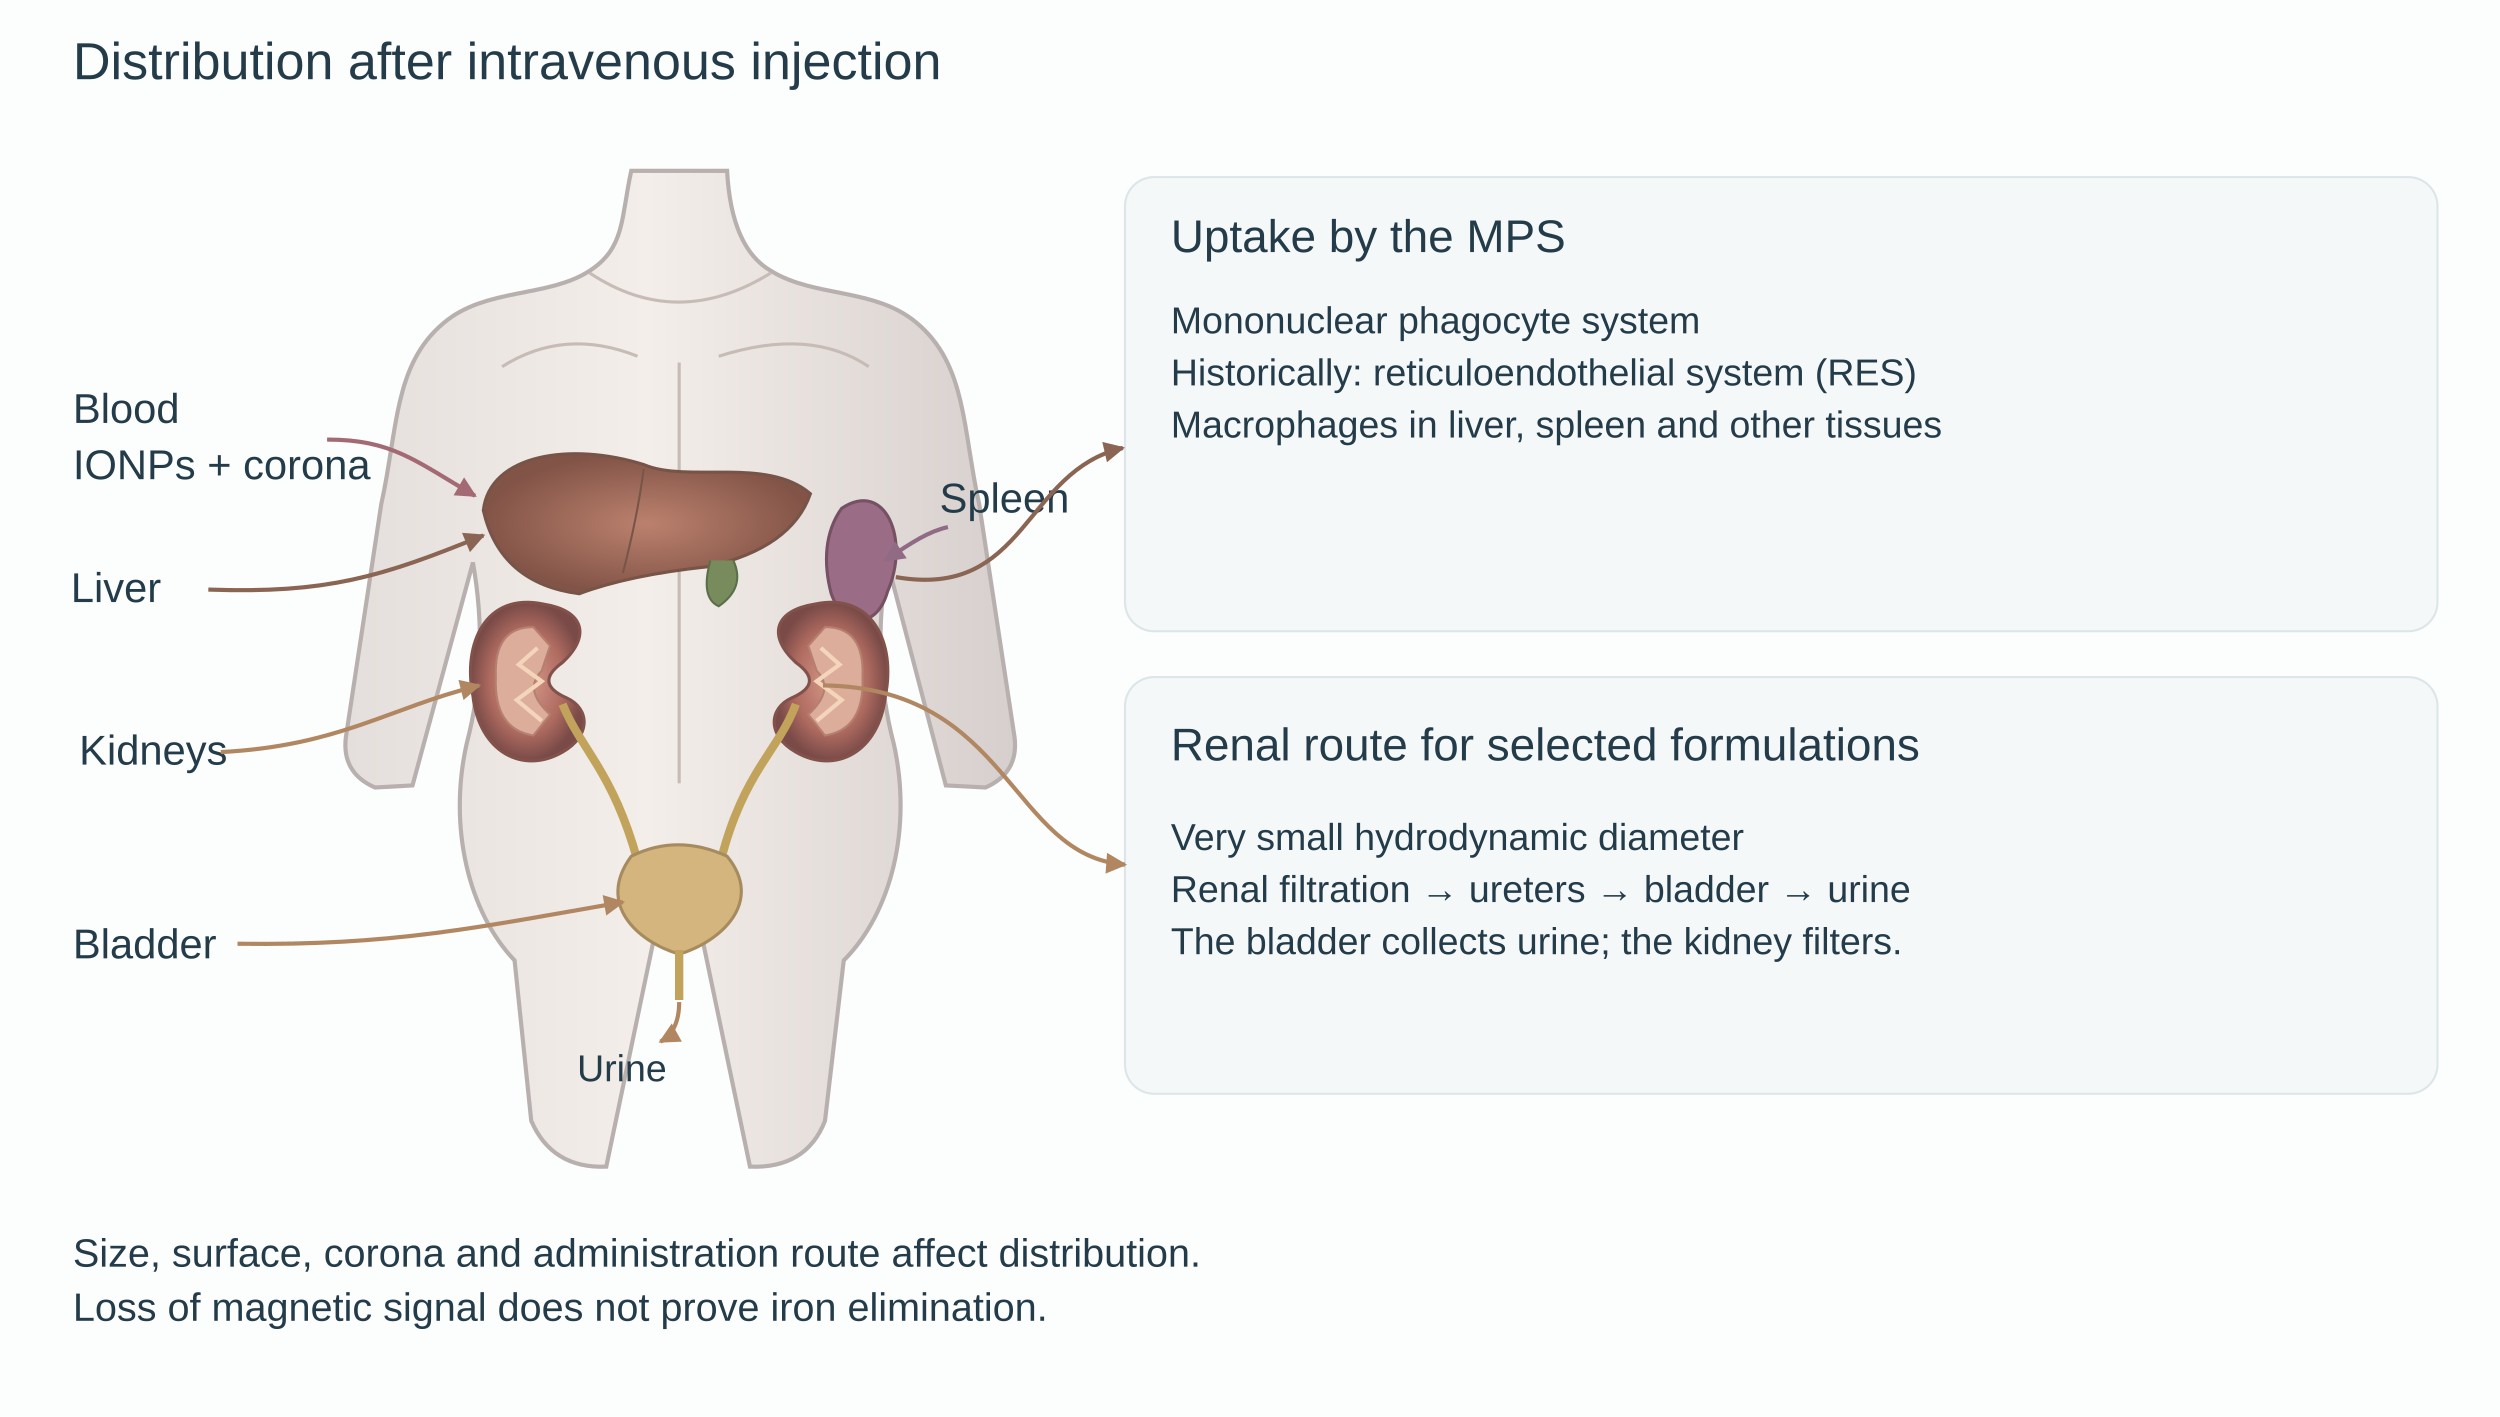
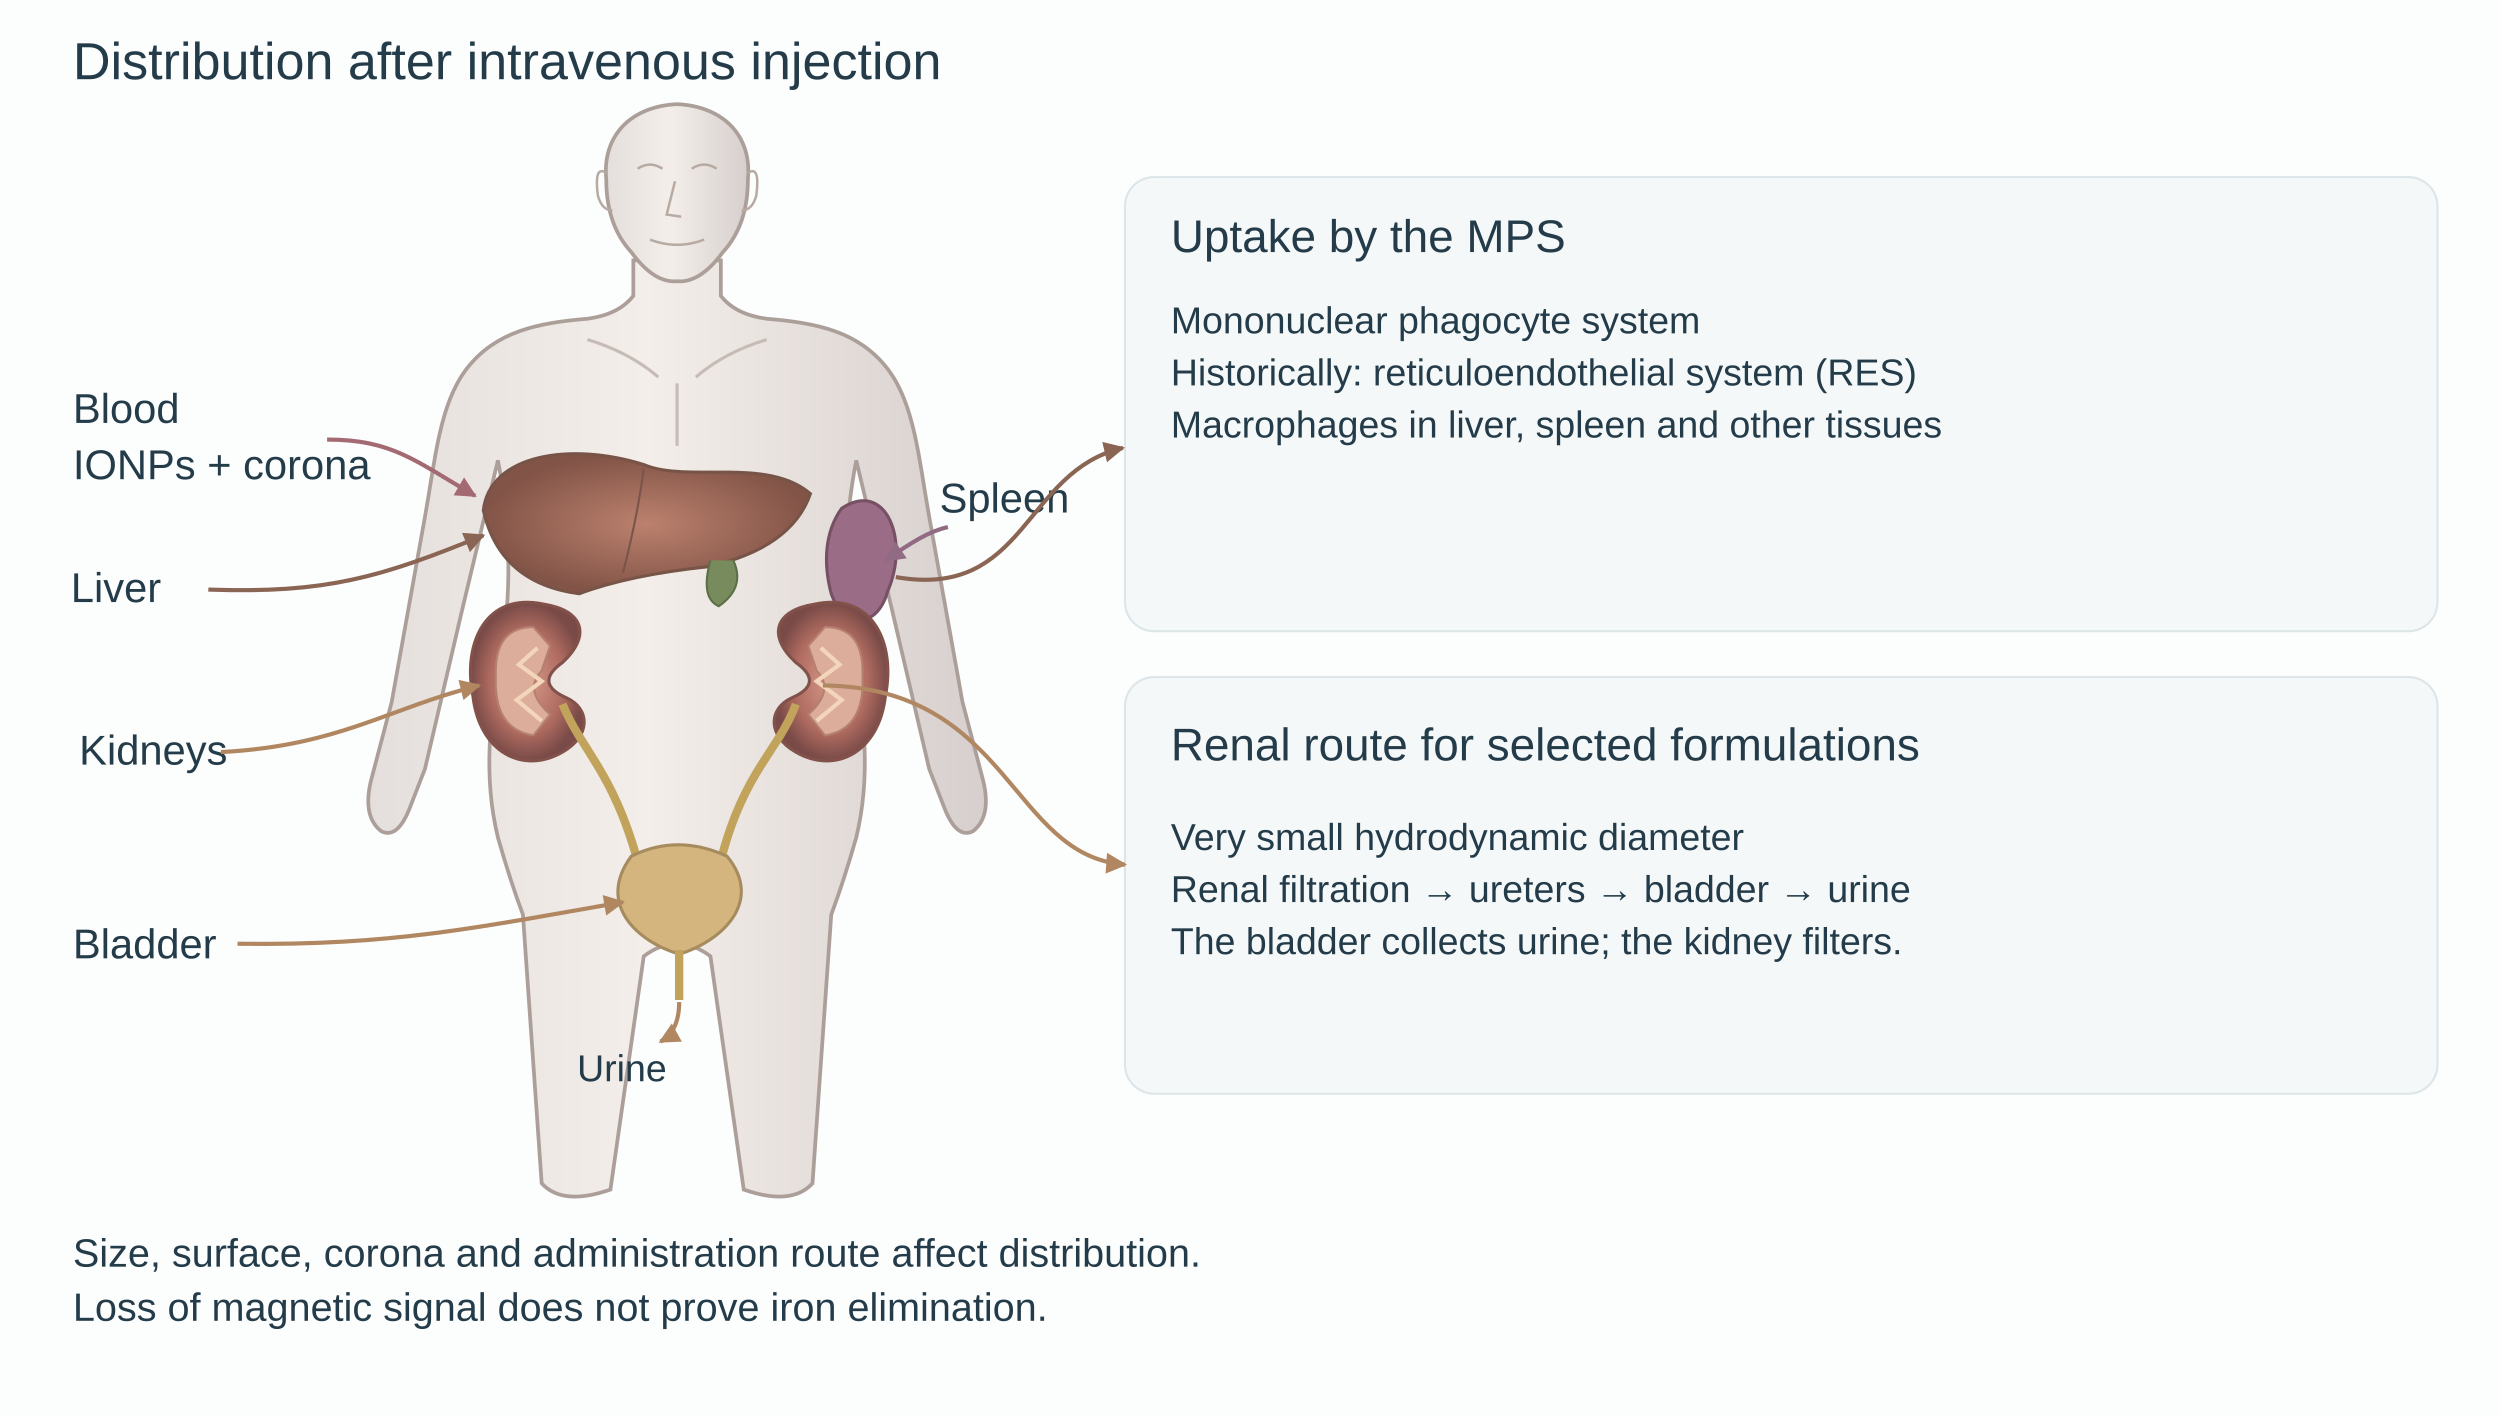
<svg xmlns="http://www.w3.org/2000/svg" viewBox="0 0 1200 680" role="img">
  <defs>
    <linearGradient id="skin" x1="0" x2="1">
      <stop stop-color="#e4dfdc" />
      <stop offset=".45" stop-color="#f4eeea" />
      <stop offset="1" stop-color="#d6cfcd" />
    </linearGradient>
    <radialGradient id="organ">
      <stop stop-color="#bc816e" />
      <stop offset="1" stop-color="#825447" />
    </radialGradient>
    <radialGradient id="kidney">
      <stop stop-color="#d59989" />
      <stop offset=".65" stop-color="#af6b60" />
      <stop offset="1" stop-color="#794a47" />
    </radialGradient>
    <radialGradient id="core" cx="32%" cy="26%">
      <stop stop-color="#a4bdc8" />
      <stop offset=".5" stop-color="#527285" />
      <stop offset="1" stop-color="#192f3c" />
    </radialGradient>
    <radialGradient id="cyto">
      <stop stop-color="#f2f5e9" />
      <stop offset="1" stop-color="#c8ded3" />
    </radialGradient>
    <radialGradient id="nucleus">
      <stop stop-color="#e5dcea" />
      <stop offset="1" stop-color="#b5a7c5" />
    </radialGradient>
    <marker id="arrow" viewBox="0 0 10 10" refX="9" refY="5" markerWidth="5" markerHeight="5" orient="auto-start-reverse">
      <path d="M0 0L10 5L0 10Z" fill="context-stroke" />
    </marker>
  </defs>
  <rect width="1200" height="680" fill="#fcfdfd" />
  <g font-family="Arial,sans-serif" fill="#243c4a">
    <text x="35" y="38" font-size="25">Distribution after intravenous injection</text>
-     <path d="M303 82C298 105 300 119 283 130C263 143 233 138 213 155C189 175 191 206 183 242L166 354Q164 371 180 378L198 377L227 270Q235 315 224 357C215 397 225 438 247 461L255 538Q265 561 291 560L314 450Q326 437 337 450L360 560Q387 561 396 538L405 461C428 438 438 397 429 357Q418 315 426 270L454 377L473 378Q489 371 487 354L470 242C462 206 464 175 440 155C420 138 391 143 370 130Q351 119 349 82Z" fill="url(#skin)" stroke="#b8b0ae" stroke-width="2" />
-     <path d="M283 131Q325 159 370 131M241 176Q271 157 306 171M345 171Q389 157 417 176M326 174V376" fill="none" stroke="#c7bbb6" stroke-width="1.5" />
+     <path d="M304 125 L304 142 Q297 151 282 153 C258 155 238 159 224 177 C211 194 209 220 204 248 L188 337 L178 375 Q174 392 183 399 Q191 403 197 387 L204 369 L222 292 L239 221 C245 252 246 284 240 319 C235 345 232 373 239 402 Q245 423 251 439 L260 568 Q270 579 293 571 L309 459 Q325 447 341 459 L357 571 Q380 579 390 568 L399 439 Q405 423 411 402 C418 373 415 345 410 319 C404 284 405 252 411 221 L428 292 L446 369 L453 387 Q459 403 467 399 Q476 392 472 375 L462 337 L446 248 C441 220 439 194 426 177 C412 159 392 155 368 153 Q353 151 346 142 L346 125Z" fill="url(#skin)" stroke="#ac9f99" stroke-width="1.8" />
+     <path d="M303 121 Q291 108 291 86 C289 65 303 51 325 50 C347 51 361 65 359 86 Q359 108 347 121 Q336 136 325 135 Q314 136 303 121Z" fill="url(#skin)" stroke="#ac9f99" stroke-width="1.8" />
+     <path d="M291 83Q285 79 287 94Q289 101 294 101M359 83Q365 79 363 94Q361 101 356 101M312 115Q325 120 338 115M324 87L320 103L327 104M306 81Q312 77 318 81M332 81Q338 77 344 81" fill="none" stroke="#b7aaa2" stroke-width="1.2" />
+     <path d="M282 163Q302 169 316 181M334 181Q348 169 368 163M325 184V214" fill="none" stroke="#c7bbb6" stroke-width="1.5" />
    <path d="M232 245C235 218 274 212 309 223C330 232 368 219 389 237Q380 263 340 272Q302 276 278 285Q240 280 232 245Z" fill="url(#organ)" stroke="#775447" stroke-width="1.5" />
    <path d="M309 225Q306 248 299 275" fill="none" stroke="#785549" stroke-width="1" />
    <path d="M341 269q-5 18 4 22q13 -9 7 -22" fill="#788b5c" stroke="#596f48" stroke-width="1" />
    <path d="M404 244C425 230 437 259 426 284C421 302 405 302 399 285C395 270 396 255 404 244Z" fill="#9b6c85" stroke="#765063" stroke-width="1.5" />
    <g transform="translate(269 327) scale(1 1)">
      <path d="M-8 -37C-36 -43 -47 -18 -42 7C-39 34 -18 45 1 34C15 26 14 13 3 8Q-13 1 1 -9C15 -22 11 -34 -8 -37Z" fill="url(#kidney)" stroke="#81514a" stroke-width="1.5" />
      <path d="M-13 -26Q-32 -26 -31 -2Q-32 23 -13 26L-5 16Q-18 4 -9 -5L-5 -17Z" fill="#dbad9a" stroke="#b58070" stroke-width="1" />
      <path d="M-11 -16L-20 -8L-9 0L-21 9L-9 19" fill="none" stroke="#f3d5bb" stroke-width="2" />
    </g>
    <g transform="translate(383 327) scale(-1 1)">
      <path d="M-8 -37C-36 -43 -47 -18 -42 7C-39 34 -18 45 1 34C15 26 14 13 3 8Q-13 1 1 -9C15 -22 11 -34 -8 -37Z" fill="url(#kidney)" stroke="#81514a" stroke-width="1.5" />
      <path d="M-13 -26Q-32 -26 -31 -2Q-32 23 -13 26L-5 16Q-18 4 -9 -5L-5 -17Z" fill="#dbad9a" stroke="#b58070" stroke-width="1" />
      <path d="M-11 -16L-20 -8L-9 0L-21 9L-9 19" fill="none" stroke="#f3d5bb" stroke-width="2" />
    </g>
    <path d="M270 338C279 360 294 370 306 413M382 338C374 360 357 370 346 413" fill="none" stroke="#c2a35b" stroke-width="4" />
    <path d="M303 411Q325 400 349 411C367 433 346 452 326 458C306 452 286 434 303 411Z" fill="#d3b57d" stroke="#a68b5f" stroke-width="1.5" />
    <path d="M326 456V480" fill="none" stroke="#c2a35b" stroke-width="4" />
    <text x="35" y="203" font-size="20">Blood</text>
    <text x="35" y="230" font-size="20">IONPs + corona</text>
    <path d="M157 211C188 211 199 221 228 238" fill="none" stroke="#a36a73" stroke-width="2" marker-end="url(#arrow)" />
    <text x="34" y="289" font-size="20">Liver</text>
    <path d="M100 283C157 285 183 277 232 257" fill="none" stroke="#8b6554" stroke-width="2" marker-end="url(#arrow)" />
    <text x="451" y="246" font-size="20">Spleen</text>
    <path d="M455 253C446 255 438 260 425 269" fill="none" stroke="#916a84" stroke-width="2" marker-end="url(#arrow)" />
    <text x="38" y="367" font-size="20">Kidneys</text>
    <path d="M106 361C163 358 186 340 230 329" fill="none" stroke="#b08761" stroke-width="2" marker-end="url(#arrow)" />
    <text x="35" y="460" font-size="20">Bladder</text>
    <path d="M114 453C189 454 230 445 299 433" fill="none" stroke="#b08761" stroke-width="2" marker-end="url(#arrow)" />
    <text x="277" y="519" font-size="18">Urine</text>
    <path d="M326 481Q326 495 317 500" fill="none" stroke="#b08761" stroke-width="2" marker-end="url(#arrow)" />
    <rect x="540" y="85" width="630" height="218" rx="14" fill="#f5f8f8" stroke="#dce5e7" />
    <text x="562" y="121" font-size="22">Uptake by the MPS</text>
    <text x="562" y="160" font-size="18">Mononuclear phagocyte system</text>
    <text x="562" y="185" font-size="18">Historically: reticuloendothelial system (RES)</text>
    <text x="562" y="210" font-size="18">Macrophages in liver, spleen and other tissues</text>
    <path d="M430 277C493 288 491 226 539 215" fill="none" stroke="#8b6554" stroke-width="2" marker-end="url(#arrow)" />
    <rect x="540" y="325" width="630" height="200" rx="14" fill="#f5f8f8" stroke="#dce5e7" />
    <text x="562" y="365" font-size="22">Renal route for selected formulations</text>
    <text x="562" y="408" font-size="18">Very small hydrodynamic diameter</text>
    <text x="562" y="433" font-size="18">Renal filtration → ureters → bladder → urine</text>
    <text x="562" y="458" font-size="18">The bladder collects urine; the kidney filters.</text>
    <path d="M395 329C485 330 485 411 540 415" fill="none" stroke="#b08761" stroke-width="2" marker-end="url(#arrow)" />
    <text x="35" y="608" font-size="19">Size, surface, corona and administration route affect distribution.</text>
    <text x="35" y="634" font-size="19">Loss of magnetic signal does not prove iron elimination.</text>
  </g>
</svg>
